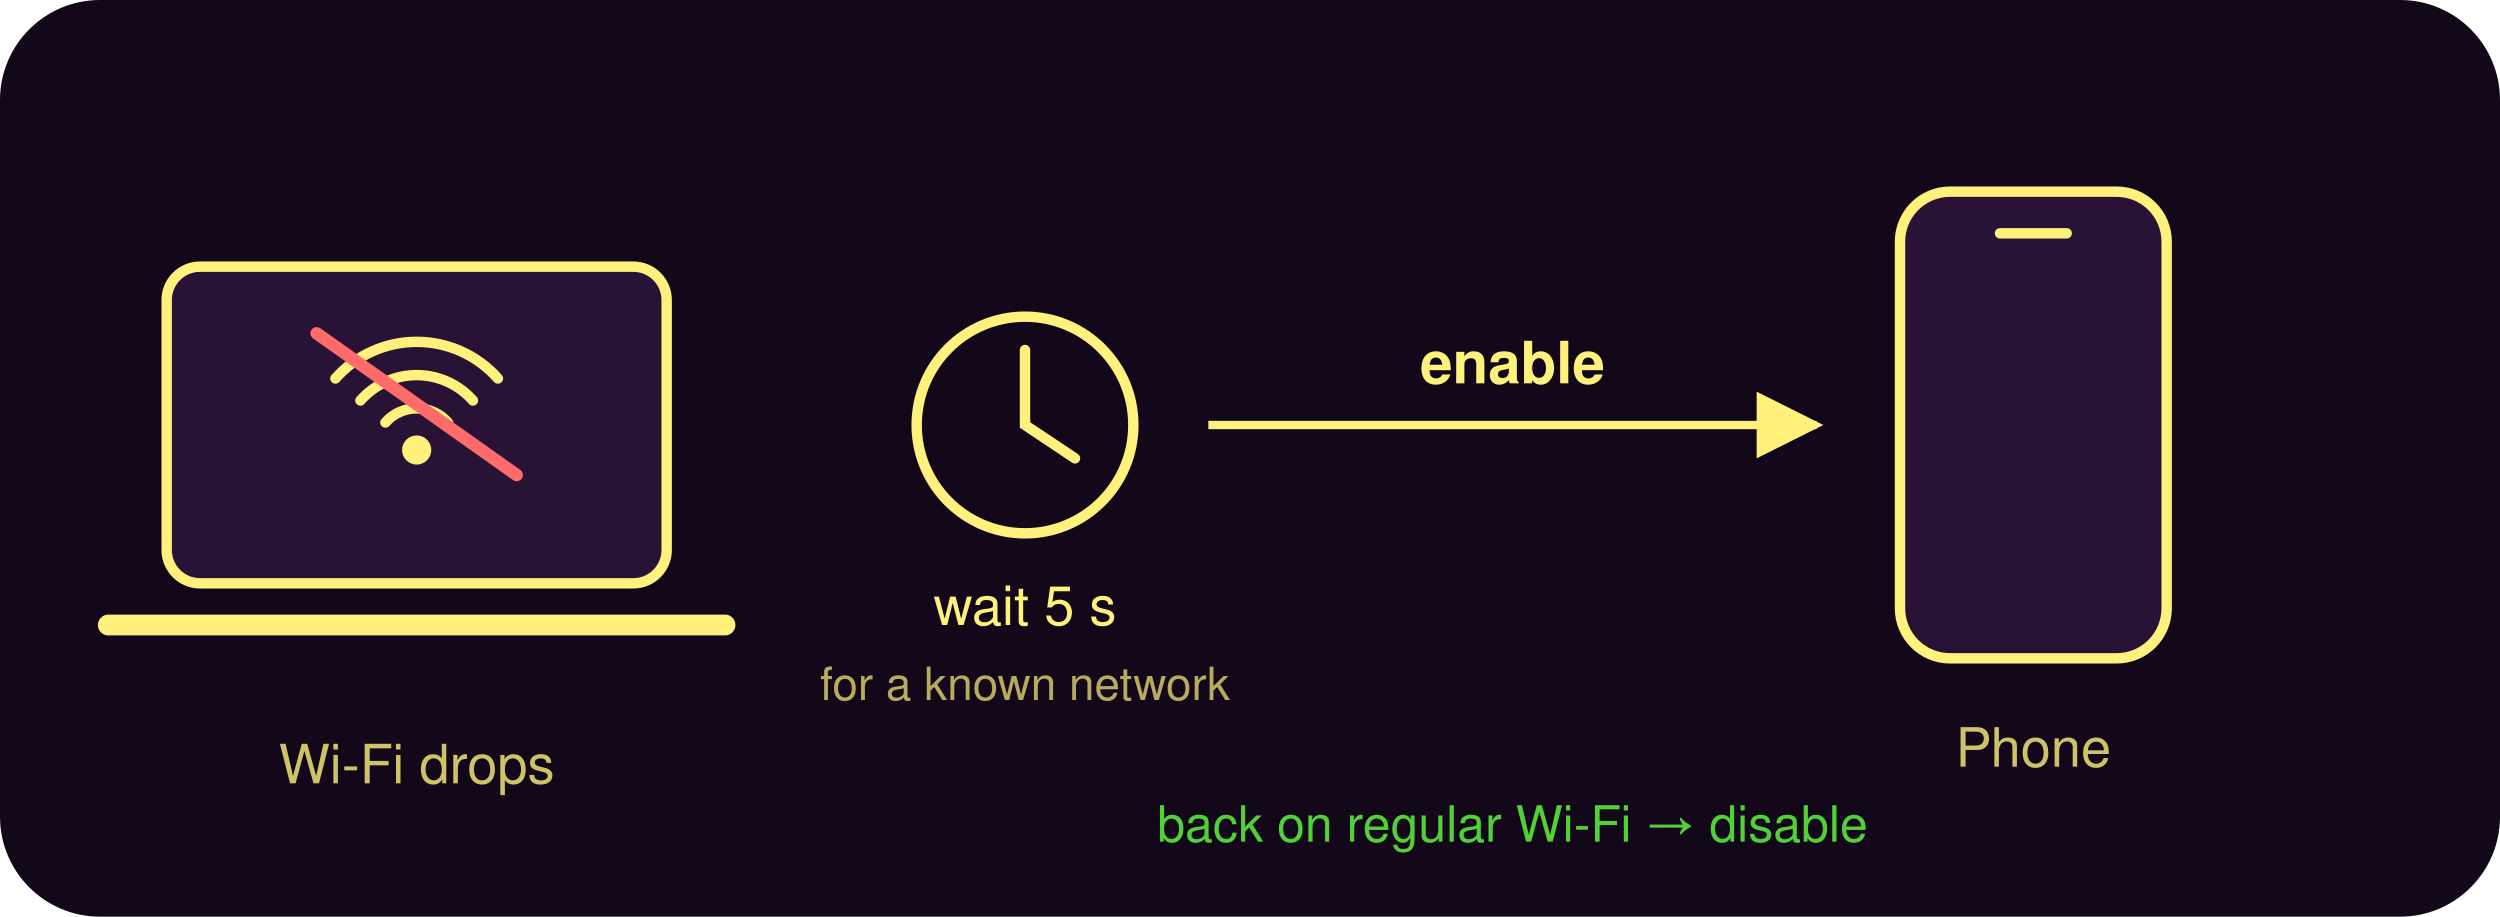
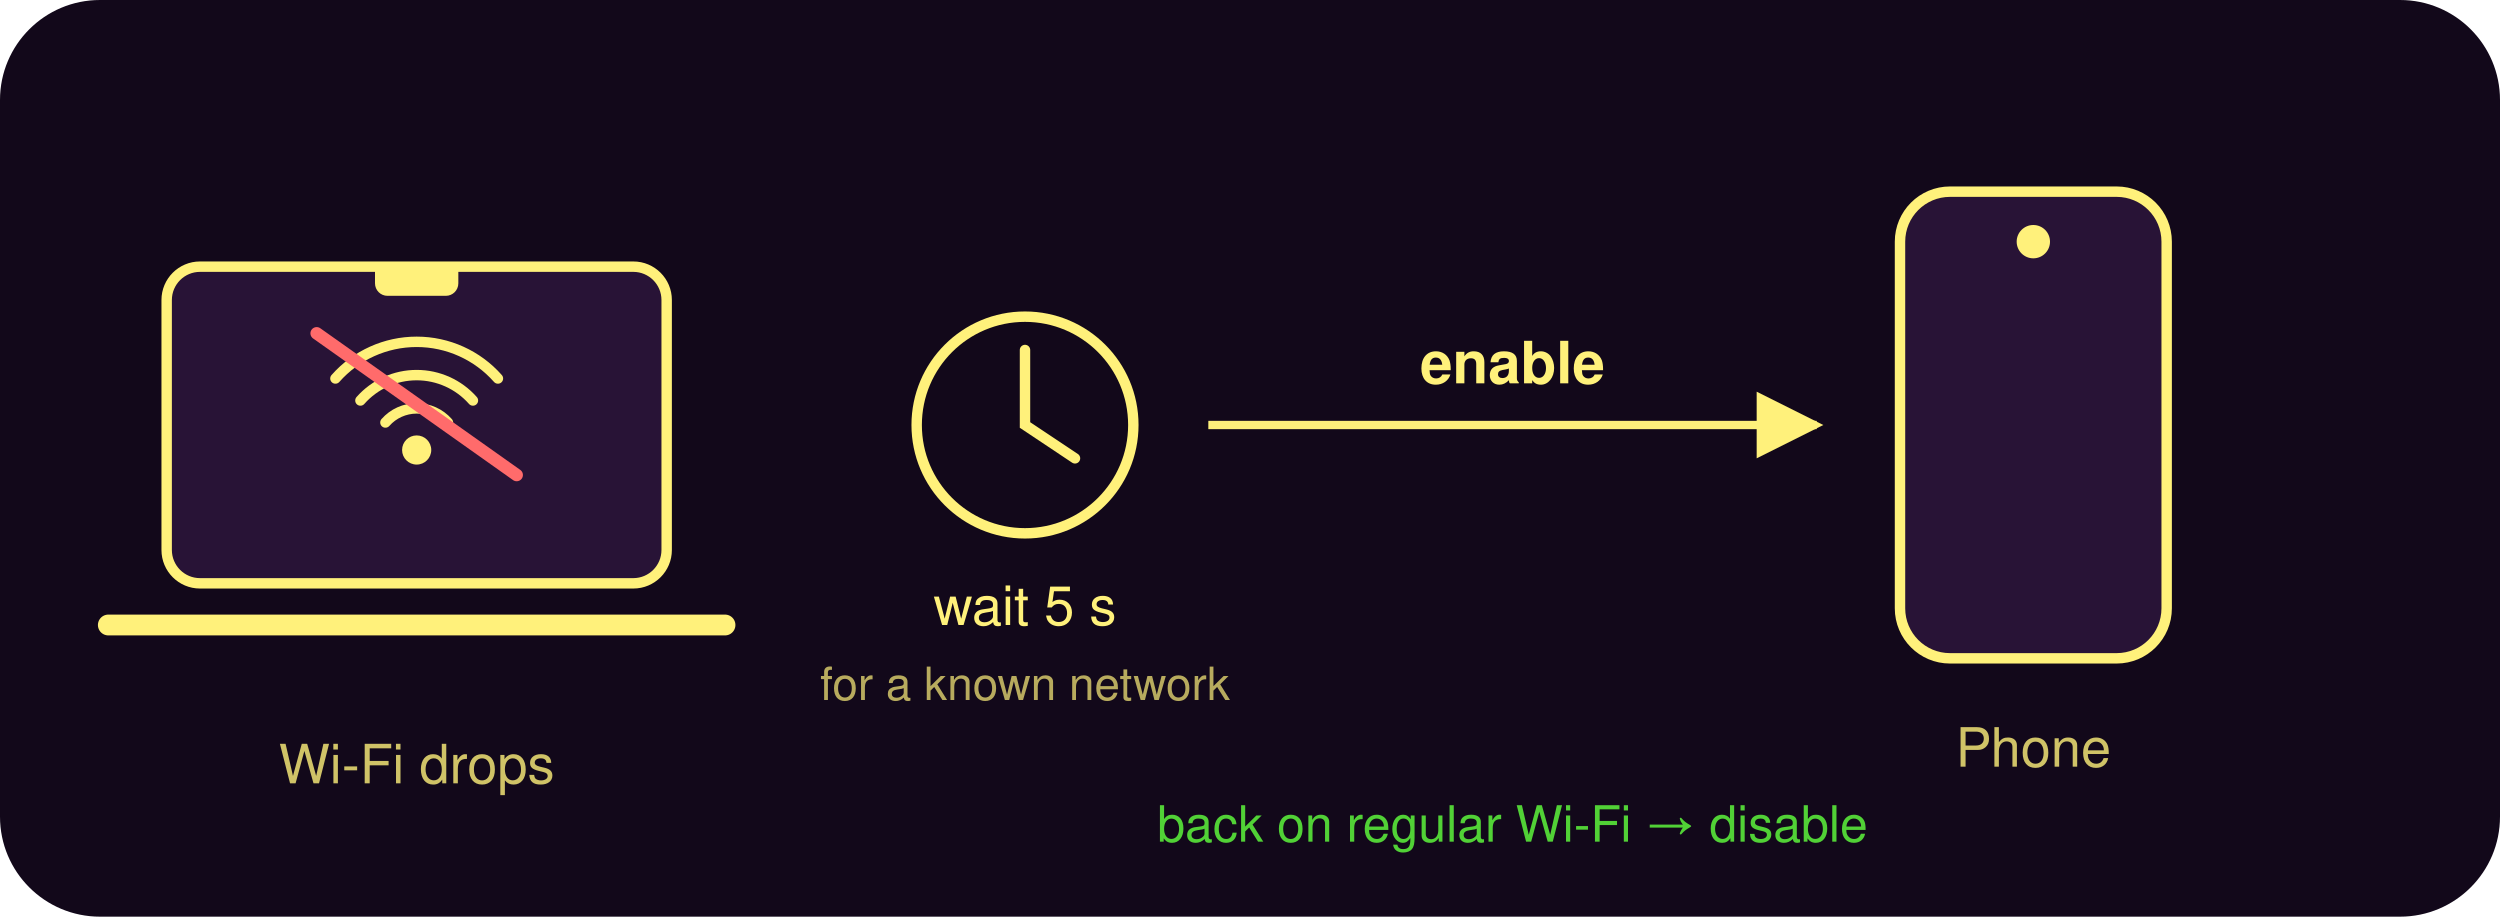
<svg xmlns="http://www.w3.org/2000/svg" viewBox="0 0 600 220" font-family="-apple-system, 'Helvetica Neue', Helvetica, Arial, sans-serif">
  <defs>
    <marker id="arrow" viewBox="0 0 10 10" refX="9" refY="5" markerWidth="8" markerHeight="8" orient="auto">
      <path d="M0 0 L10 5 L0 10 z" fill="#fff17b" />
    </marker>
  </defs>
  <rect width="600" height="220" rx="24" fill="#12081a" />
  <g opacity="1">
    <rect x="40" y="64" width="120" height="76" rx="8" fill="#281336" stroke="#fff17b" stroke-width="2.5" />
+     <path d="M90 64 h20 v4 a3 3 0 0 1 -3 3 h-14 a3 3 0 0 1 -3 -3 z" fill="#fff17b" />
    <path d="M26 150 H174" stroke="#fff17b" stroke-width="5" stroke-linecap="round" />
  </g>
  <circle cx="100" cy="108" r="3.5" fill="#fff17b" />
  <path d="M92.5 101.4 A10 10 0 0 1 107.5 101.4" fill="none" stroke="#fff17b" stroke-width="2.5" stroke-linecap="round" />
  <path d="M86.5 96.12 A18 18 0 0 1 113.5 96.12" fill="none" stroke="#fff17b" stroke-width="2.5" stroke-linecap="round" />
  <path d="M80.5 90.84 A26 26 0 0 1 119.5 90.84" fill="none" stroke="#fff17b" stroke-width="2.5" stroke-linecap="round" />
  <path d="M76 80 L124 114" stroke="#ff6b6b" stroke-width="3" stroke-linecap="round" />
  <text x="100" y="188" text-anchor="middle" fill="#fff17b" font-size="13" font-weight="400" opacity="0.8">Wi-Fi drops</text>
  <circle cx="246" cy="102" r="26" fill="none" stroke="#fff17b" stroke-width="2.5" />
  <path d="M246 84 V102 L258 110" fill="none" stroke="#fff17b" stroke-width="2.5" stroke-linecap="round" />
  <text x="246" y="150" text-anchor="middle" fill="#fff17b" font-size="13" font-weight="400" opacity="1">wait 5 s</text>
  <text x="246" y="168" text-anchor="middle" fill="#fff17b" font-size="11" font-weight="400" opacity="0.7">for a known network</text>
  <path d="M290 102 H436" stroke="#fff17b" stroke-width="2" marker-end="url(#arrow)" />
  <text x="363" y="92" text-anchor="middle" fill="#fff17b" font-size="14" font-weight="600" opacity="1">enable</text>
  <rect x="456" y="46" width="64" height="112" rx="12" fill="#281336" stroke="#fff17b" stroke-width="2.5" />
-   <line x1="480" y1="56" x2="496" y2="56" stroke="#fff17b" stroke-width="2.5" stroke-linecap="round" />
+   <circle cx="488" cy="58" r="4" fill="#fff17b" />
  <text x="488" y="184" text-anchor="middle" fill="#fff17b" font-size="13" font-weight="400" opacity="0.8">Phone</text>
  <text x="363" y="202" text-anchor="middle" fill="#51d136" font-size="12" font-weight="400" opacity="1">back on regular Wi-Fi → disable</text>
</svg>
